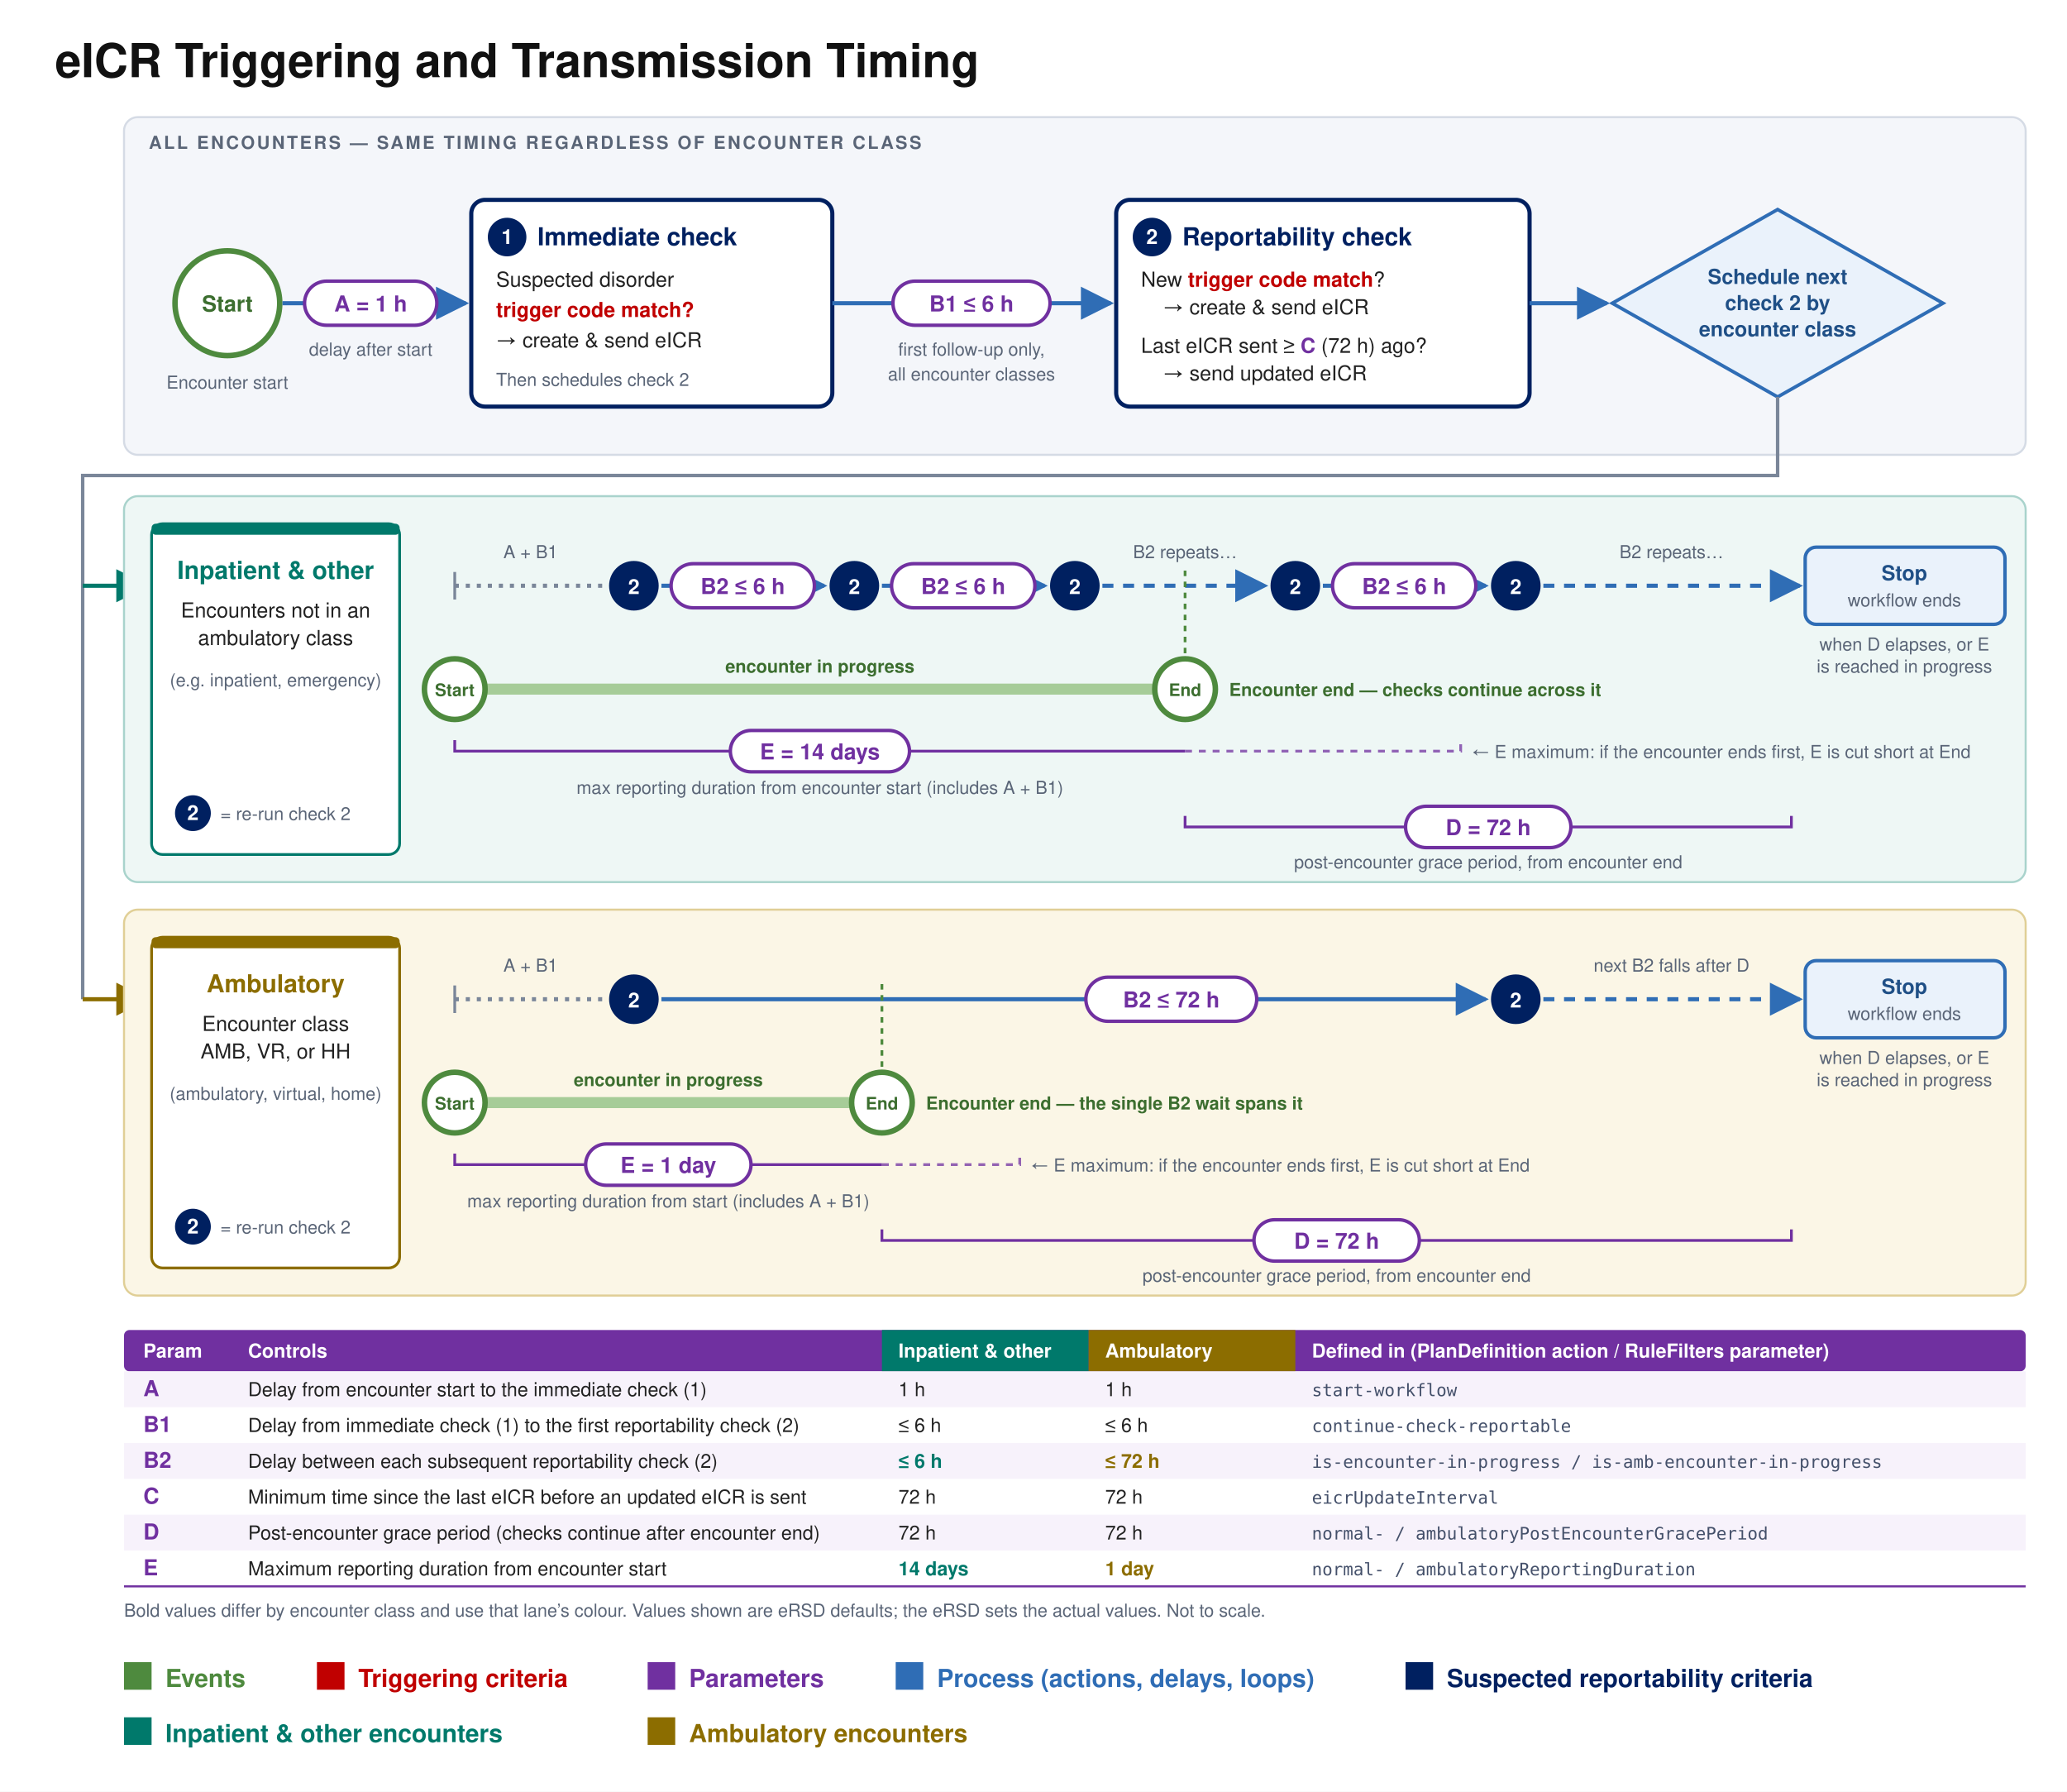
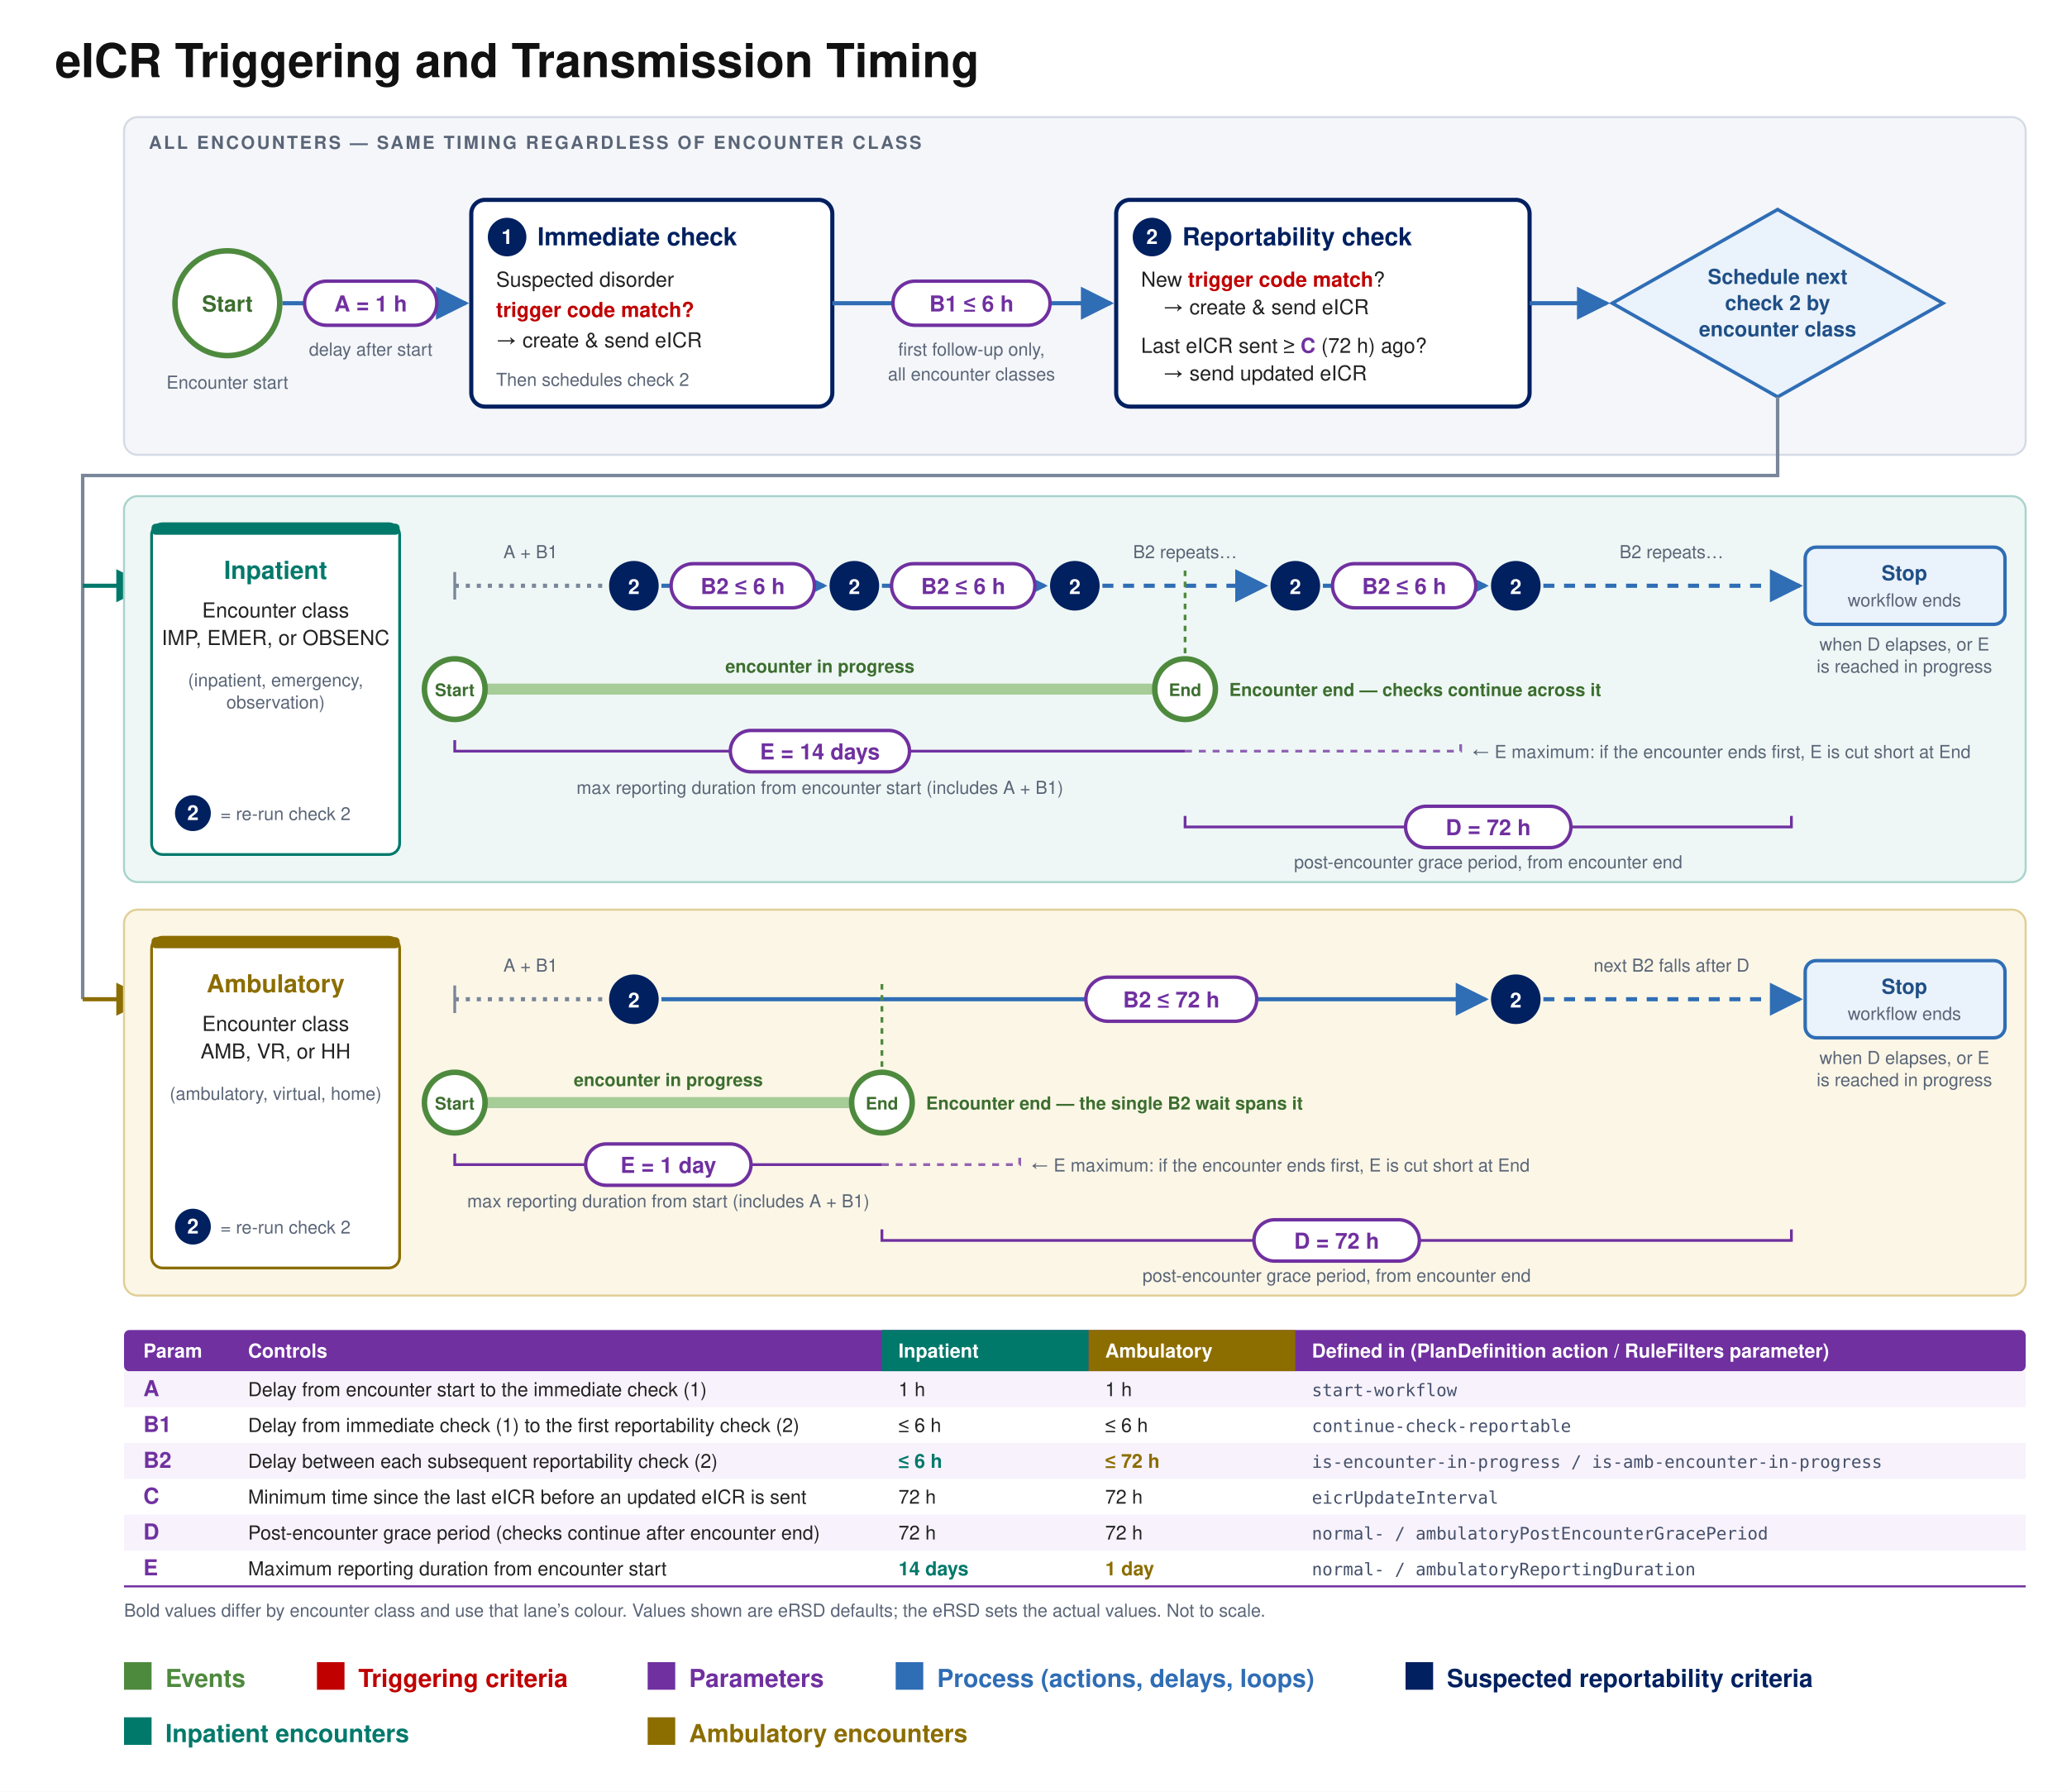
<svg xmlns="http://www.w3.org/2000/svg" viewBox="0 0 1500 1300" width="1500" height="1300" font-family="Segoe UI, Helvetica Neue, Helvetica, Arial, sans-serif">
  <defs>
    <marker id="arrow" viewBox="0 0 10 10" refX="9" refY="5" markerWidth="8" markerHeight="8" orient="auto-start-reverse">
      <path d="M0,0 L10,5 L0,10 z" fill="#2F6DB5" />
    </marker>
    <marker id="arrowGray" viewBox="0 0 10 10" refX="9" refY="5" markerWidth="8" markerHeight="8" orient="auto-start-reverse">
      <path d="M0,0 L10,5 L0,10 z" fill="#7A8699" />
    </marker>
    <marker id="arrowTeal" viewBox="0 0 10 10" refX="9" refY="5" markerWidth="8" markerHeight="8" orient="auto-start-reverse">
      <path d="M0,0 L10,5 L0,10 z" fill="#00796B" />
    </marker>
    <marker id="arrowGold" viewBox="0 0 10 10" refX="9" refY="5" markerWidth="8" markerHeight="8" orient="auto-start-reverse">
      <path d="M0,0 L10,5 L0,10 z" fill="#8C6D00" />
    </marker>
    <style>
      .title { font-size: 34px; font-weight: 700; fill: #111; }
      .band { fill: #F4F6FA; stroke: #D5DBE5; stroke-width: 1.5; }
      .bandIP { fill: #EEF7F5; stroke: #A9D3CC; stroke-width: 1.5; }
      .bandAMB { fill: #FBF6E6; stroke: #E0CF96; stroke-width: 1.5; }
      .bandLabel { font-size: 13px; font-weight: 700; letter-spacing: 1.5px; fill: #5A6577; }
      .flow { stroke: #2F6DB5; stroke-width: 3; fill: none; }
      .flowDash { stroke: #2F6DB5; stroke-width: 3; fill: none; stroke-dasharray: 8 7; }
      .elapsed { stroke: #7A8699; stroke-width: 3; fill: none; stroke-dasharray: 3 5; }
      .bus { stroke: #7A8699; stroke-width: 2.5; fill: none; }
      .event { fill: #fff; stroke: #4E8A3E; stroke-width: 4; }
      .eventText { font-size: 16px; font-weight: 700; fill: #3C6E2F; }
      .eventSm { font-size: 12.5px; font-weight: 700; fill: #3C6E2F; }
      .encBar { stroke: #A6CC98; stroke-width: 8; stroke-linecap: round; }
      .endLine { stroke: #4E8A3E; stroke-width: 2; stroke-dasharray: 4 4; }
      .greenNote { font-size: 13px; fill: #3C6E2F; font-weight: 600; }
      .check { fill: #fff; stroke: #002060; stroke-width: 3; }
      .checkHead { font-size: 18px; font-weight: 700; fill: #002060; }
      .body { font-size: 15px; fill: #222; }
      .crit { font-size: 15px; fill: #C00000; font-weight: 600; }
      .small { font-size: 13px; fill: #5A6577; }
      .pill { fill: #fff; stroke: #7030A0; stroke-width: 2.5; }
      .pillText { font-size: 16px; font-weight: 700; fill: #7030A0; }
      .param { fill: #7030A0; font-weight: 700; }
      .badge { fill: #002060; }
      .badgeText { font-size: 15px; font-weight: 700; fill: #fff; }
      .proc { fill: #EAF2FB; stroke: #2F6DB5; stroke-width: 2.5; }
      .procText { font-size: 15px; font-weight: 600; fill: #1F4F86; }
      .laneHead { fill: #fff; stroke-width: 2; }
      .bracket { stroke: #7030A0; stroke-width: 2; fill: none; }
      .bracketDash { stroke: #7030A0; stroke-width: 2; fill: none; stroke-dasharray: 5 5; opacity: 0.75; }
      .th { font-size: 14px; font-weight: 700; fill: #fff; }
      .td { font-size: 14px; fill: #222; }
      .tdMono { font-size: 12.5px; fill: #44506A; font-family: Menlo, Consolas, monospace; }
      .ip { fill: #00796B; }
      .amb { fill: #8C6D00; }
      .legendText { font-size: 18px; font-weight: 700; }
    </style>
  </defs>
  <rect width="1500" height="1300" fill="#fff" />
  <text x="40" y="56" class="title">eICR Triggering and Transmission Timing</text>
  <rect x="90" y="85" width="1380" height="245" rx="10" class="band" />
  <text x="108" y="108" class="bandLabel">ALL ENCOUNTERS — SAME TIMING REGARDLESS OF ENCOUNTER CLASS</text>
  <circle cx="165" cy="220" r="38" class="event" />
  <text x="165" y="226" text-anchor="middle" class="eventText">Start</text>
  <text x="165" y="282" text-anchor="middle" class="small">Encounter start</text>
  <line x1="205" y1="220" x2="338" y2="220" class="flow" marker-end="url(#arrow)" />
  <rect x="221" y="204" width="96" height="32" rx="16" class="pill" />
  <text x="269" y="226" text-anchor="middle" class="pillText">A = 1 h</text>
  <text x="269" y="258" text-anchor="middle" class="small">delay after start</text>
  <rect x="342" y="145" width="262" height="150" rx="10" class="check" />
  <circle cx="368" cy="172" r="14" class="badge" />
  <text x="368" y="177" text-anchor="middle" class="badgeText">1</text>
  <text x="390" y="178" class="checkHead">Immediate check</text>
  <text x="360" y="208" class="body">Suspected disorder</text>
  <text x="360" y="230" class="crit">trigger code match?</text>
  <text x="360" y="252" class="body">→ create &amp; send eICR</text>
  <text x="360" y="280" class="small">Then schedules check 2</text>
  <line x1="604" y1="220" x2="806" y2="220" class="flow" marker-end="url(#arrow)" />
  <rect x="648" y="204" width="114" height="32" rx="16" class="pill" />
  <text x="705" y="226" text-anchor="middle" class="pillText">B1 ≤ 6 h</text>
  <text x="705" y="258" text-anchor="middle" class="small">first follow-up only,</text>
  <text x="705" y="276" text-anchor="middle" class="small">all encounter classes</text>
  <rect x="810" y="145" width="300" height="150" rx="10" class="check" />
  <circle cx="836" cy="172" r="14" class="badge" />
  <text x="836" y="177" text-anchor="middle" class="badgeText">2</text>
  <text x="858" y="178" class="checkHead">Reportability check</text>
  <text x="828" y="208" class="body">New <tspan class="crit">trigger code match</tspan>?</text>
  <text x="844" y="228" class="body">→ create &amp; send eICR</text>
  <text x="828" y="256" class="body">Last eICR sent ≥ <tspan class="param">C</tspan> (72 h) ago?</text>
  <text x="844" y="276" class="body">→ send updated eICR</text>
  <line x1="1110" y1="220" x2="1166" y2="220" class="flow" marker-end="url(#arrow)" />
  <polygon points="1290,152 1410,220 1290,288 1170,220" class="proc" />
  <text x="1290" y="206" text-anchor="middle" class="procText">Schedule next</text>
  <text x="1290" y="225" text-anchor="middle" class="procText">check 2 by</text>
  <text x="1290" y="244" text-anchor="middle" class="procText">encounter class</text>
  <polyline points="1290,288 1290,345 60,345 60,725" class="bus" />
  <line x1="60" y1="425" x2="106" y2="425" stroke="#00796B" stroke-width="3" marker-end="url(#arrowTeal)" />
  <line x1="60" y1="725" x2="106" y2="725" stroke="#8C6D00" stroke-width="3" marker-end="url(#arrowGold)" />
  <g>
    <rect x="90" y="360" width="1380" height="280" rx="10" class="bandIP" />
    <rect x="110" y="380" width="180" height="240" rx="8" class="laneHead" stroke="#00796B" />
    <rect x="110" y="380" width="180" height="8" rx="3" fill="#00796B" />
-     <text x="200" y="420" text-anchor="middle" font-size="18" font-weight="700" class="ip">Inpatient &amp; other</text>
-     <text x="200" y="448" text-anchor="middle" class="body">Encounters not in an</text>
-     <text x="200" y="468" text-anchor="middle" class="body">ambulatory class</text>
-     <text x="200" y="498" text-anchor="middle" class="small">(e.g. inpatient, emergency)</text>
+     <text x="200" y="420" text-anchor="middle" font-size="18" font-weight="700" class="ip">Inpatient</text>
+     <text x="200" y="448" text-anchor="middle" class="body">Encounter class</text>
+     <text x="200" y="468" text-anchor="middle" class="body">IMP, EMER, or OBSENC</text>
+     <text x="200" y="498" text-anchor="middle" class="small">(inpatient, emergency,</text>
+     <text x="200" y="514" text-anchor="middle" class="small">observation)</text>
    <circle cx="140" cy="590" r="13" class="badge" />
    <text x="140" y="595" text-anchor="middle" class="badgeText" font-size="13">2</text>
    <text x="160" y="595" class="small">= re-run check 2</text>
    <line x1="330" y1="425" x2="440" y2="425" class="elapsed" />
    <line x1="330" y1="415" x2="330" y2="435" stroke="#7A8699" stroke-width="2" />
    <text x="385" y="405" text-anchor="middle" class="small">A + B1</text>
    <circle cx="460" cy="425" r="18" class="badge" />
    <text x="460" y="431" text-anchor="middle" class="badgeText">2</text>
    <line x1="480" y1="425" x2="598" y2="425" class="flow" marker-end="url(#arrow)" />
    <rect x="487" y="409" width="104" height="32" rx="16" class="pill" />
    <text x="539" y="431" text-anchor="middle" class="pillText">B2 ≤ 6 h</text>
    <circle cx="620" cy="425" r="18" class="badge" />
    <text x="620" y="431" text-anchor="middle" class="badgeText">2</text>
    <line x1="640" y1="425" x2="758" y2="425" class="flow" marker-end="url(#arrow)" />
    <rect x="647" y="409" width="104" height="32" rx="16" class="pill" />
    <text x="699" y="431" text-anchor="middle" class="pillText">B2 ≤ 6 h</text>
    <circle cx="780" cy="425" r="18" class="badge" />
    <text x="780" y="431" text-anchor="middle" class="badgeText">2</text>
    <line x1="800" y1="425" x2="918" y2="425" class="flowDash" marker-end="url(#arrow)" />
    <text x="860" y="405" text-anchor="middle" class="small">B2 repeats…</text>
    <circle cx="940" cy="425" r="18" class="badge" />
    <text x="940" y="431" text-anchor="middle" class="badgeText">2</text>
    <line x1="960" y1="425" x2="1078" y2="425" class="flow" marker-end="url(#arrow)" />
    <rect x="967" y="409" width="104" height="32" rx="16" class="pill" />
    <text x="1019" y="431" text-anchor="middle" class="pillText">B2 ≤ 6 h</text>
    <circle cx="1100" cy="425" r="18" class="badge" />
    <text x="1100" y="431" text-anchor="middle" class="badgeText">2</text>
    <line x1="1120" y1="425" x2="1306" y2="425" class="flowDash" marker-end="url(#arrow)" />
    <text x="1213" y="405" text-anchor="middle" class="small">B2 repeats…</text>
    <rect x="1310" y="397" width="145" height="56" rx="8" class="proc" />
    <text x="1382" y="421" text-anchor="middle" class="procText">Stop</text>
    <text x="1382" y="440" text-anchor="middle" class="small">workflow ends</text>
    <text x="1382" y="472" text-anchor="middle" class="small">when D elapses, or E</text>
    <text x="1382" y="488" text-anchor="middle" class="small">is reached in progress</text>
    <line x1="330" y1="500" x2="860" y2="500" class="encBar" />
    <text x="595" y="488" text-anchor="middle" class="greenNote">encounter in progress</text>
    <line x1="860" y1="474" x2="860" y2="412" class="endLine" />
    <circle cx="330" cy="500" r="22" class="event" />
    <text x="330" y="505" text-anchor="middle" class="eventSm">Start</text>
    <circle cx="860" cy="500" r="22" class="event" />
    <text x="860" y="505" text-anchor="middle" class="eventSm">End</text>
    <text x="892" y="505" class="greenNote">Encounter end — checks continue across it</text>
    <path d="M330,537 v8 H860" class="bracket" />
    <path d="M860,545 H1060 v-8" class="bracketDash" />
    <rect x="530" y="530" width="130" height="30" rx="15" class="pill" />
    <text x="595" y="551" text-anchor="middle" class="pillText">E = 14 days</text>
    <text x="1068" y="550" class="small">← E maximum: if the encounter ends first, E is cut short at End</text>
    <text x="595" y="576" text-anchor="middle" class="small">max reporting duration from encounter start (includes A + B1)</text>
    <path d="M860,592 v8 H1300 v-8" class="bracket" />
    <rect x="1020" y="585" width="120" height="30" rx="15" class="pill" />
    <text x="1080" y="606" text-anchor="middle" class="pillText">D = 72 h</text>
    <text x="1080" y="630" text-anchor="middle" class="small">post-encounter grace period, from encounter end</text>
  </g>
  <g>
    <rect x="90" y="660" width="1380" height="280" rx="10" class="bandAMB" />
    <rect x="110" y="680" width="180" height="240" rx="8" class="laneHead" stroke="#8C6D00" />
    <rect x="110" y="680" width="180" height="8" rx="3" fill="#8C6D00" />
    <text x="200" y="720" text-anchor="middle" font-size="18" font-weight="700" class="amb">Ambulatory</text>
    <text x="200" y="748" text-anchor="middle" class="body">Encounter class</text>
    <text x="200" y="768" text-anchor="middle" class="body">AMB, VR, or HH</text>
    <text x="200" y="798" text-anchor="middle" class="small">(ambulatory, virtual, home)</text>
    <circle cx="140" cy="890" r="13" class="badge" />
    <text x="140" y="895" text-anchor="middle" class="badgeText" font-size="13">2</text>
    <text x="160" y="895" class="small">= re-run check 2</text>
    <line x1="330" y1="725" x2="440" y2="725" class="elapsed" />
    <line x1="330" y1="715" x2="330" y2="735" stroke="#7A8699" stroke-width="2" />
    <text x="385" y="705" text-anchor="middle" class="small">A + B1</text>
    <circle cx="460" cy="725" r="18" class="badge" />
    <text x="460" y="731" text-anchor="middle" class="badgeText">2</text>
    <line x1="480" y1="725" x2="1078" y2="725" class="flow" marker-end="url(#arrow)" />
    <rect x="788" y="709" width="124" height="32" rx="16" class="pill" />
    <text x="850" y="731" text-anchor="middle" class="pillText">B2 ≤ 72 h</text>
    <circle cx="1100" cy="725" r="18" class="badge" />
    <text x="1100" y="731" text-anchor="middle" class="badgeText">2</text>
    <line x1="1120" y1="725" x2="1306" y2="725" class="flowDash" marker-end="url(#arrow)" />
    <text x="1213" y="705" text-anchor="middle" class="small">next B2 falls after D</text>
    <rect x="1310" y="697" width="145" height="56" rx="8" class="proc" />
    <text x="1382" y="721" text-anchor="middle" class="procText">Stop</text>
    <text x="1382" y="740" text-anchor="middle" class="small">workflow ends</text>
    <text x="1382" y="772" text-anchor="middle" class="small">when D elapses, or E</text>
    <text x="1382" y="788" text-anchor="middle" class="small">is reached in progress</text>
    <line x1="330" y1="800" x2="640" y2="800" class="encBar" />
    <text x="485" y="788" text-anchor="middle" class="greenNote">encounter in progress</text>
    <line x1="640" y1="774" x2="640" y2="712" class="endLine" />
    <circle cx="330" cy="800" r="22" class="event" />
    <text x="330" y="805" text-anchor="middle" class="eventSm">Start</text>
    <circle cx="640" cy="800" r="22" class="event" />
    <text x="640" y="805" text-anchor="middle" class="eventSm">End</text>
    <text x="672" y="805" class="greenNote">Encounter end — the single B2 wait spans it</text>
    <path d="M330,837 v8 H640" class="bracket" />
    <path d="M640,845 H740 v-8" class="bracketDash" />
    <rect x="425" y="830" width="120" height="30" rx="15" class="pill" />
    <text x="485" y="851" text-anchor="middle" class="pillText">E = 1 day</text>
    <text x="748" y="850" class="small">← E maximum: if the encounter ends first, E is cut short at End</text>
    <text x="485" y="876" text-anchor="middle" class="small">max reporting duration from start (includes A + B1)</text>
    <path d="M640,892 v8 H1300 v-8" class="bracket" />
    <rect x="910" y="885" width="120" height="30" rx="15" class="pill" />
    <text x="970" y="906" text-anchor="middle" class="pillText">D = 72 h</text>
    <text x="970" y="930" text-anchor="middle" class="small">post-encounter grace period, from encounter end</text>
  </g>
  <g transform="translate(90,965)">
    <rect x="0" y="0" width="1380" height="30" fill="#7030A0" rx="4" />
    <rect x="550" y="0" width="150" height="30" fill="#00796B" />
    <rect x="700" y="0" width="150" height="30" fill="#8C6D00" />
    <text x="14" y="20" class="th">Param</text>
    <text x="90" y="20" class="th">Controls</text>
-     <text x="562" y="20" class="th">Inpatient &amp; other</text>
+     <text x="562" y="20" class="th">Inpatient</text>
    <text x="712" y="20" class="th">Ambulatory</text>
    <text x="862" y="20" class="th">Defined in (PlanDefinition action / RuleFilters parameter)</text>
    <rect x="0" y="30" width="1380" height="26" fill="#F7F2FB" />
    <text x="14" y="48" class="pillText" font-size="15">A</text>
    <text x="90" y="48" class="td">Delay from encounter start to the immediate check (1)</text>
    <text x="562" y="48" class="td">1 h</text>
    <text x="712" y="48" class="td">1 h</text>
    <text x="862" y="48" class="tdMono">start-workflow</text>
    <text x="14" y="74" class="pillText" font-size="15">B1</text>
    <text x="90" y="74" class="td">Delay from immediate check (1) to the first reportability check (2)</text>
    <text x="562" y="74" class="td">≤ 6 h</text>
    <text x="712" y="74" class="td">≤ 6 h</text>
    <text x="862" y="74" class="tdMono">continue-check-reportable</text>
    <rect x="0" y="82" width="1380" height="26" fill="#F7F2FB" />
    <text x="14" y="100" class="pillText" font-size="15">B2</text>
    <text x="90" y="100" class="td">Delay between each subsequent reportability check (2)</text>
    <text x="562" y="100" class="td ip" font-weight="700">≤ 6 h</text>
    <text x="712" y="100" class="td amb" font-weight="700">≤ 72 h</text>
    <text x="862" y="100" class="tdMono">is-encounter-in-progress / is-amb-encounter-in-progress</text>
    <text x="14" y="126" class="pillText" font-size="15">C</text>
    <text x="90" y="126" class="td">Minimum time since the last eICR before an updated eICR is sent</text>
    <text x="562" y="126" class="td">72 h</text>
    <text x="712" y="126" class="td">72 h</text>
    <text x="862" y="126" class="tdMono">eicrUpdateInterval</text>
    <rect x="0" y="134" width="1380" height="26" fill="#F7F2FB" />
    <text x="14" y="152" class="pillText" font-size="15">D</text>
    <text x="90" y="152" class="td">Post-encounter grace period (checks continue after encounter end)</text>
    <text x="562" y="152" class="td">72 h</text>
    <text x="712" y="152" class="td">72 h</text>
    <text x="862" y="152" class="tdMono">normal- / ambulatoryPostEncounterGracePeriod</text>
    <text x="14" y="178" class="pillText" font-size="15">E</text>
    <text x="90" y="178" class="td">Maximum reporting duration from encounter start</text>
    <text x="562" y="178" class="td ip" font-weight="700">14 days</text>
    <text x="712" y="178" class="td amb" font-weight="700">1 day</text>
    <text x="862" y="178" class="tdMono">normal- / ambulatoryReportingDuration</text>
    <line x1="0" y1="186" x2="1380" y2="186" stroke="#7030A0" stroke-width="1.5" />
    <text x="0" y="208" class="small">Bold values differ by encounter class and use that lane’s colour. Values shown are eRSD defaults; the eRSD sets the actual values. Not to scale.</text>
  </g>
  <g transform="translate(90,1222)">
    <rect x="0" y="-16" width="20" height="20" fill="#4E8A3E" />
    <text x="30" y="2" class="legendText" fill="#4E8A3E">Events</text>
    <rect x="140" y="-16" width="20" height="20" fill="#C00000" />
    <text x="170" y="2" class="legendText" fill="#C00000">Triggering criteria</text>
    <rect x="380" y="-16" width="20" height="20" fill="#7030A0" />
    <text x="410" y="2" class="legendText" fill="#7030A0">Parameters</text>
    <rect x="560" y="-16" width="20" height="20" fill="#2F6DB5" />
    <text x="590" y="2" class="legendText" fill="#2F6DB5">Process (actions, delays, loops)</text>
    <rect x="930" y="-16" width="20" height="20" fill="#002060" />
    <text x="960" y="2" class="legendText" fill="#002060">Suspected reportability criteria</text>
    <rect x="0" y="24" width="20" height="20" fill="#00796B" />
-     <text x="30" y="42" class="legendText" fill="#00796B">Inpatient &amp; other encounters</text>
+     <text x="30" y="42" class="legendText" fill="#00796B">Inpatient encounters</text>
    <rect x="380" y="24" width="20" height="20" fill="#8C6D00" />
    <text x="410" y="42" class="legendText" fill="#8C6D00">Ambulatory encounters</text>
  </g>
</svg>
